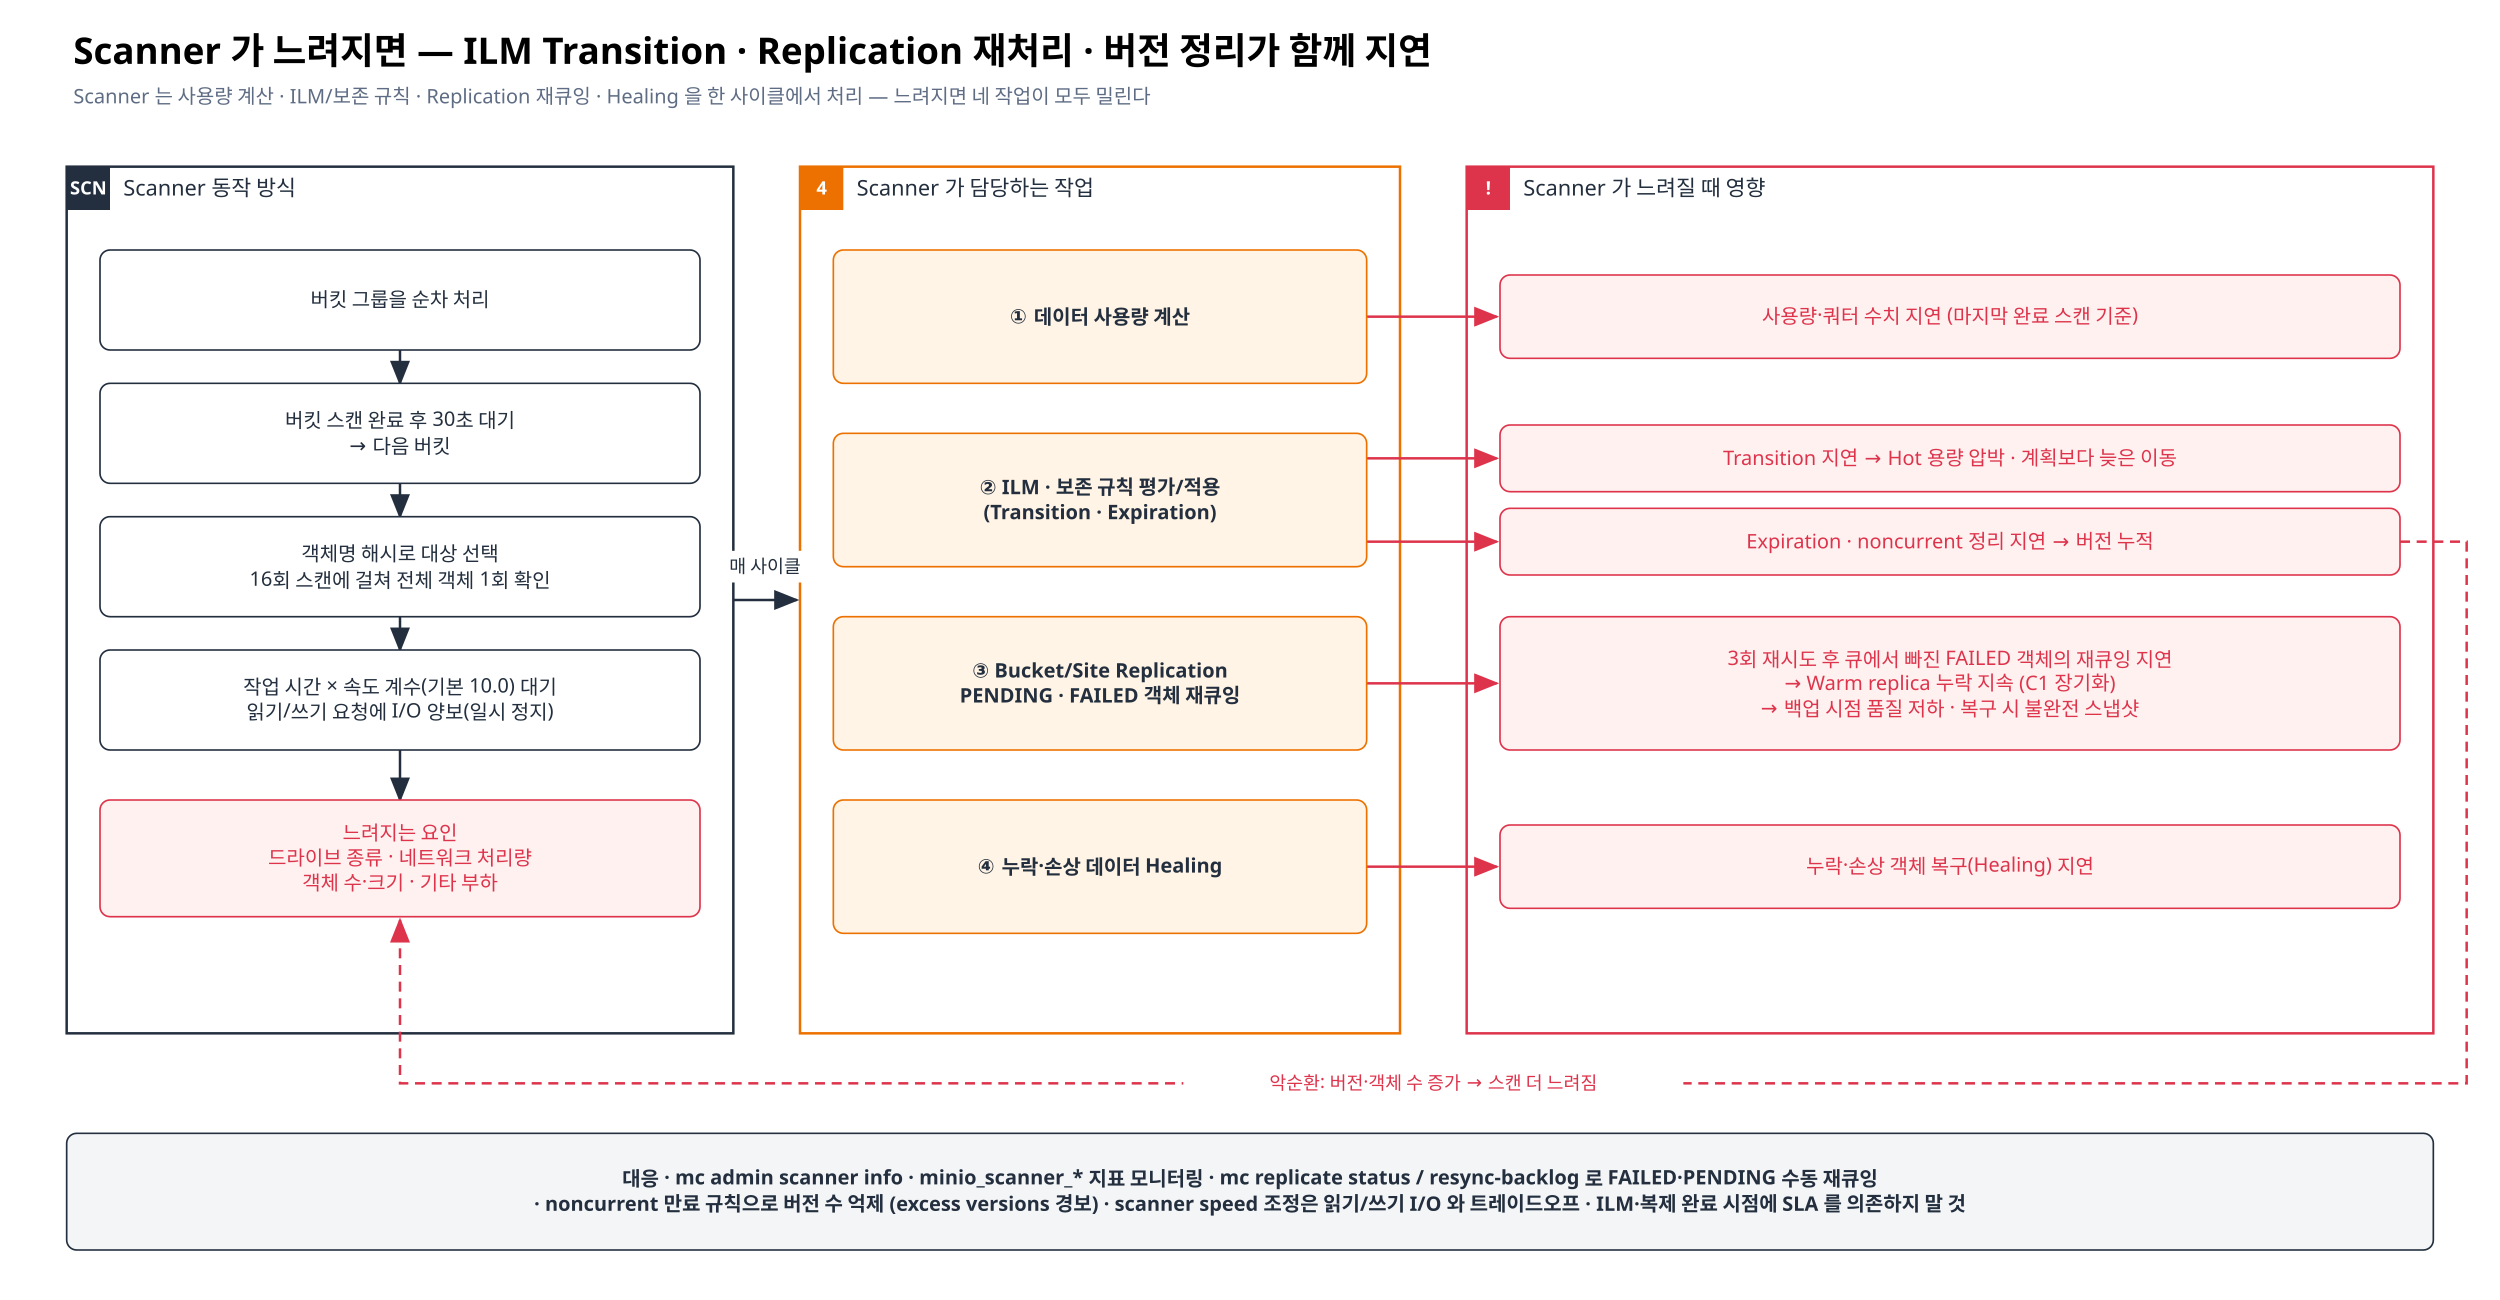
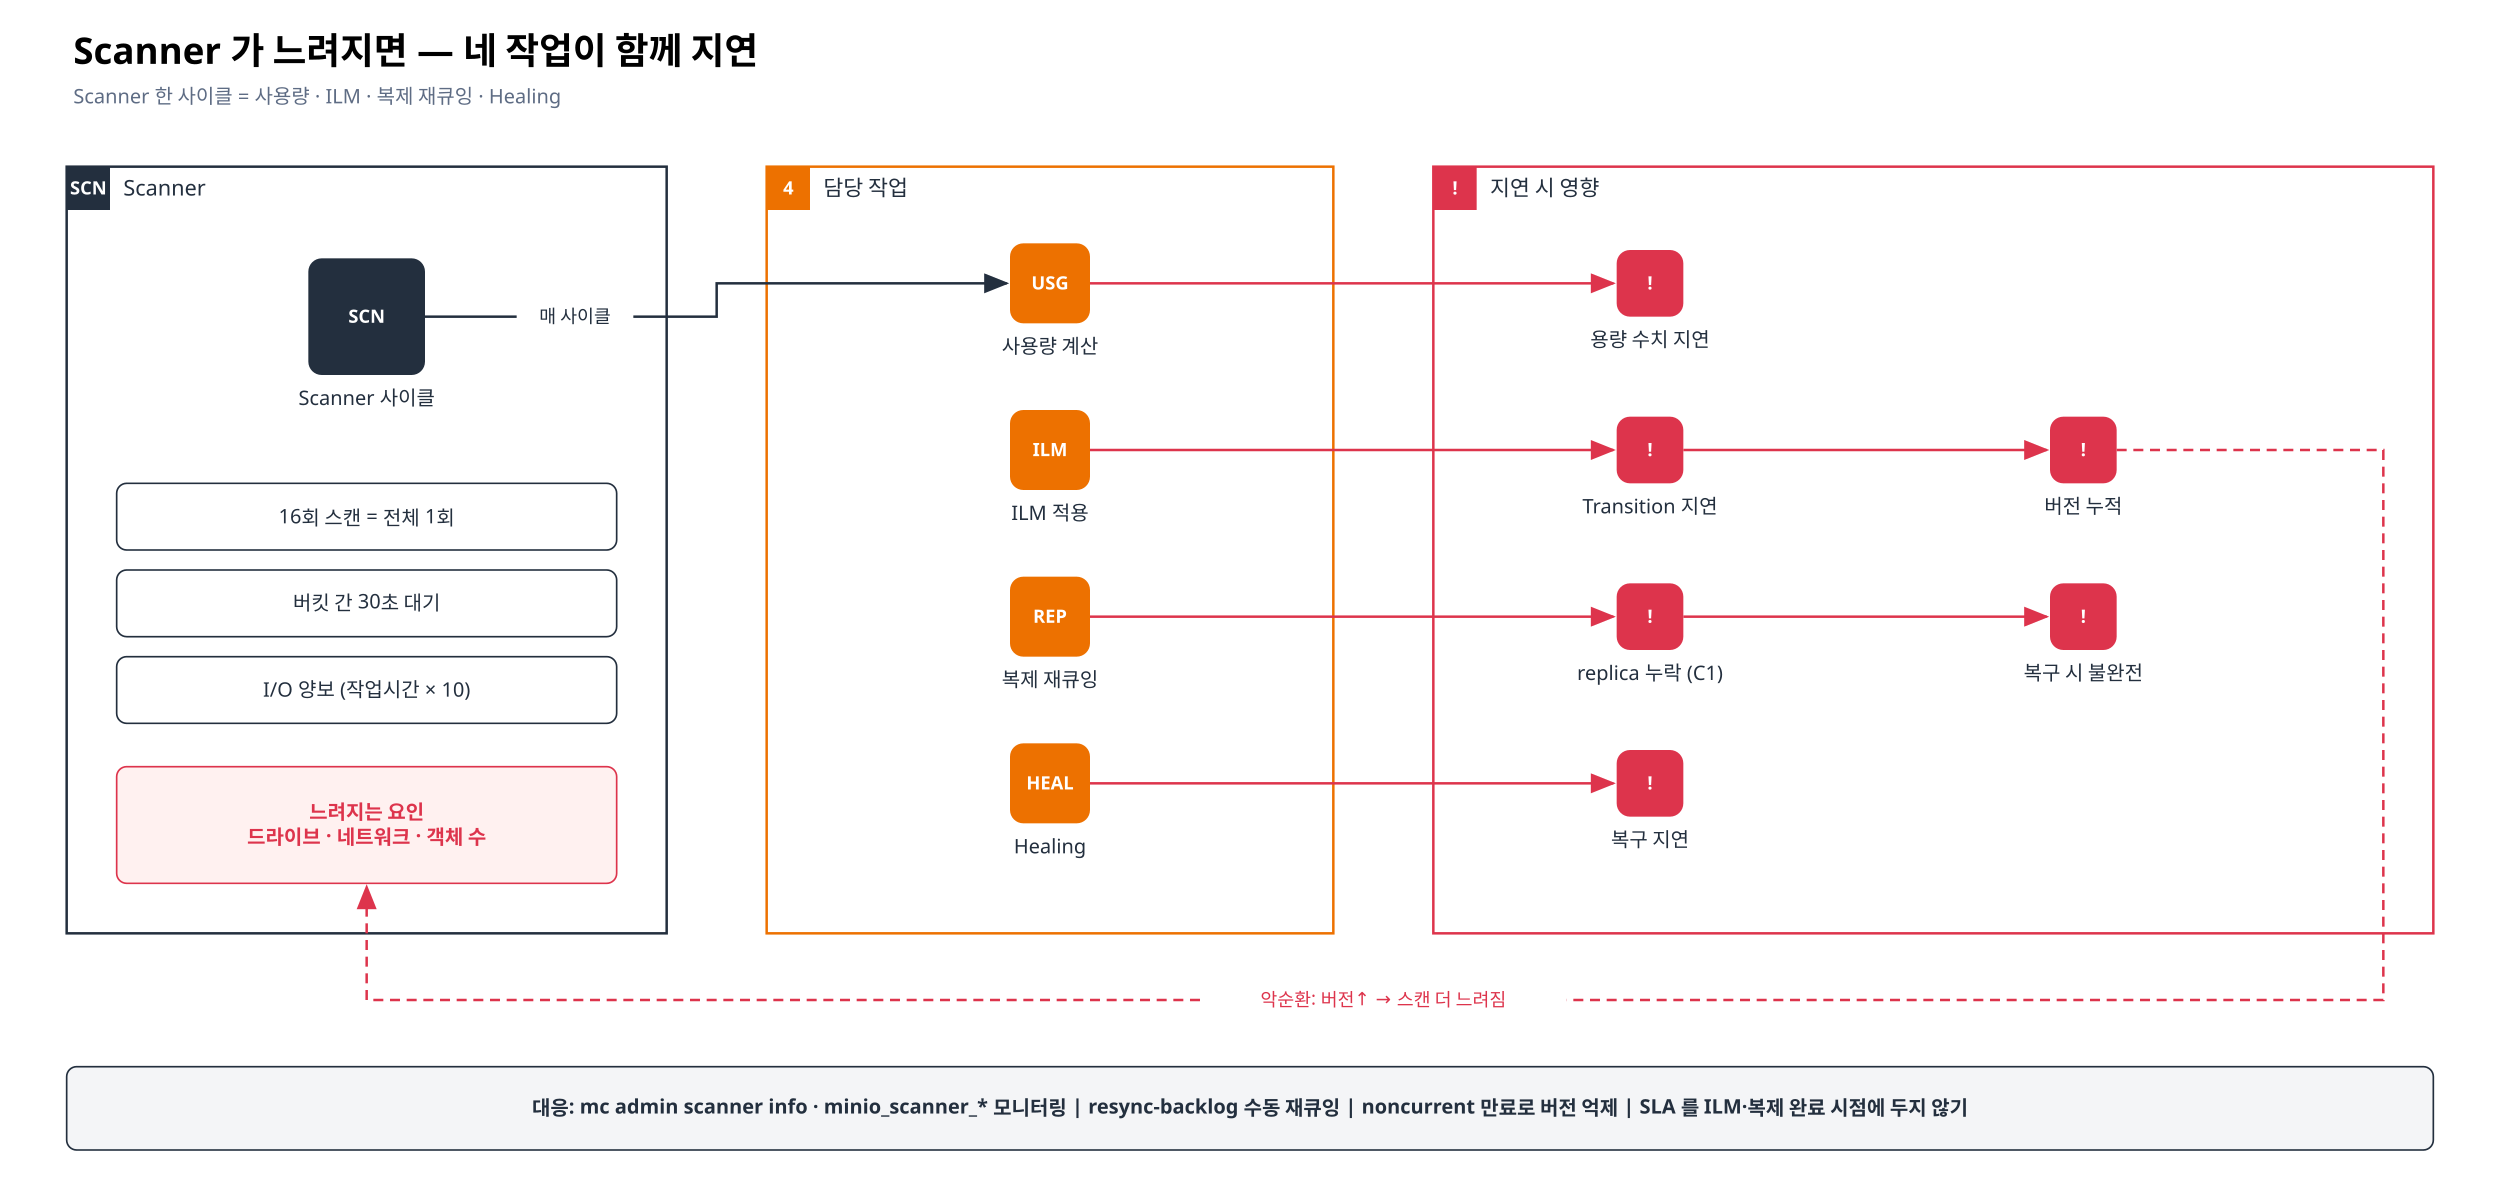
- <svg xmlns="http://www.w3.org/2000/svg" width="1500" height="780" font-family="sans-serif">
+ <svg xmlns="http://www.w3.org/2000/svg" width="1500" height="720" font-family="sans-serif">
  <rect width="100%" height="100%" fill="#fff" />
  <defs>
    <marker id="a" markerWidth="10" markerHeight="8" refX="9" refY="4" orient="auto-start-reverse">
      <path d="M0,0 L10,4 L0,8 z" fill="context-stroke" />
    </marker>
  </defs>
-   <rect x="40" y="100" width="400" height="520" fill="#FFFFFF" stroke="#232F3E" stroke-width="1.5" />
+   <rect x="40" y="100" width="360" height="460" fill="#FFFFFF" stroke="#232F3E" stroke-width="1.5" />
  <rect x="40" y="100" width="26" height="26" fill="#232F3E" />
  <text x="53.0" y="116.667" font-size="11" fill="#FFFFFF" text-anchor="middle" font-weight="bold">SCN</text>
-   <text x="74" y="117.333" font-size="13" fill="#232F3E" text-anchor="start" font-weight="normal">Scanner 동작 방식</text>
-   <rect x="480" y="100" width="360" height="520" fill="#FFFFFF" stroke="#ED7100" stroke-width="1.5" />
-   <rect x="480" y="100" width="26" height="26" fill="#ED7100" />
-   <text x="493.0" y="116.667" font-size="11" fill="#FFFFFF" text-anchor="middle" font-weight="bold">4</text>
-   <text x="514" y="117.333" font-size="13" fill="#232F3E" text-anchor="start" font-weight="normal">Scanner 가 담당하는 작업</text>
-   <rect x="880" y="100" width="580" height="520" fill="#FFFFFF" stroke="#DD344C" stroke-width="1.5" />
-   <rect x="880" y="100" width="26" height="26" fill="#DD344C" />
-   <text x="893.0" y="116.667" font-size="11" fill="#FFFFFF" text-anchor="middle" font-weight="bold">!</text>
-   <text x="914" y="117.333" font-size="13" fill="#232F3E" text-anchor="start" font-weight="normal">Scanner 가 느려질 때 영향</text>
-   <polyline points="240.0,210.0 240.0,230.0" fill="none" stroke="#232F3E" stroke-width="1.5" marker-end="url(#a)" />
-   <polyline points="240.0,290.0 240.0,310.0" fill="none" stroke="#232F3E" stroke-width="1.5" marker-end="url(#a)" />
-   <polyline points="240.0,370.0 240.0,390.0" fill="none" stroke="#232F3E" stroke-width="1.5" marker-end="url(#a)" />
-   <polyline points="240.0,450.0 240.0,480.0" fill="none" stroke="#232F3E" stroke-width="1.5" marker-end="url(#a)" />
-   <polyline points="440.0,360.0 478.0,360.0" fill="none" stroke="#232F3E" stroke-width="1.5" marker-end="url(#a)" />
-   <polyline points="820.0,190.0 898.0,190.0" fill="none" stroke="#DD344C" stroke-width="1.5" marker-end="url(#a)" />
-   <polyline points="820.0,275.0 898.0,275.0" fill="none" stroke="#DD344C" stroke-width="1.5" marker-end="url(#a)" />
-   <polyline points="820.0,325.0 898.0,325.0" fill="none" stroke="#DD344C" stroke-width="1.5" marker-end="url(#a)" />
-   <polyline points="820.0,410.0 898.0,410.0" fill="none" stroke="#DD344C" stroke-width="1.5" marker-end="url(#a)" />
-   <polyline points="820.0,520.0 898.0,520.0" fill="none" stroke="#DD344C" stroke-width="1.5" marker-end="url(#a)" />
-   <polyline points="1440.0,325.0 1480.0,325.0 1480.0,650.0 240.0,650.0 240.0,552.0" fill="none" stroke="#DD344C" stroke-width="1.5" stroke-dasharray="6 4" marker-end="url(#a)" />
-   <rect x="60" y="150" width="360" height="60" rx="6" fill="#FFFFFF" stroke="#232F3E" />
-   <text x="240.0" y="184.0" font-size="12" fill="#232F3E" text-anchor="middle" font-weight="normal">버킷 그룹을 순차 처리</text>
-   <rect x="60" y="230" width="360" height="60" rx="6" fill="#FFFFFF" stroke="#232F3E" />
-   <text x="240.0" y="256.5" font-size="12" fill="#232F3E" text-anchor="middle" font-weight="normal">버킷 스캔 완료 후 30초 대기</text>
-   <text x="240.0" y="271.5" font-size="12" fill="#232F3E" text-anchor="middle" font-weight="normal">→ 다음 버킷</text>
-   <rect x="60" y="310" width="360" height="60" rx="6" fill="#FFFFFF" stroke="#232F3E" />
-   <text x="240.0" y="336.5" font-size="12" fill="#232F3E" text-anchor="middle" font-weight="normal">객체명 해시로 대상 선택</text>
-   <text x="240.0" y="351.5" font-size="12" fill="#232F3E" text-anchor="middle" font-weight="normal">16회 스캔에 걸쳐 전체 객체 1회 확인</text>
-   <rect x="60" y="390" width="360" height="60" rx="6" fill="#FFFFFF" stroke="#232F3E" />
-   <text x="240.0" y="416.5" font-size="12" fill="#232F3E" text-anchor="middle" font-weight="normal">작업 시간 × 속도 계수(기본 10.0) 대기</text>
-   <text x="240.0" y="431.5" font-size="12" fill="#232F3E" text-anchor="middle" font-weight="normal">읽기/쓰기 요청에 I/O 양보(일시 정지)</text>
-   <rect x="60" y="480" width="360" height="70" rx="6" fill="#FFF1F0" stroke="#DD344C" />
-   <text x="240.0" y="504.0" font-size="12" fill="#DD344C" text-anchor="middle" font-weight="normal">느려지는 요인</text>
-   <text x="240.0" y="519.0" font-size="12" fill="#DD344C" text-anchor="middle" font-weight="normal">드라이브 종류 · 네트워크 처리량</text>
-   <text x="240.0" y="534.0" font-size="12" fill="#DD344C" text-anchor="middle" font-weight="normal">객체 수·크기 · 기타 부하</text>
-   <rect x="500" y="150" width="320" height="80" rx="6" fill="#FFF4E5" stroke="#ED7100" />
-   <text x="660.0" y="194.0" font-size="12" fill="#232F3E" text-anchor="middle" font-weight="bold">① 데이터 사용량 계산</text>
-   <rect x="500" y="260" width="320" height="80" rx="6" fill="#FFF4E5" stroke="#ED7100" />
-   <text x="660.0" y="296.5" font-size="12" fill="#232F3E" text-anchor="middle" font-weight="bold">② ILM · 보존 규칙 평가/적용</text>
-   <text x="660.0" y="311.5" font-size="12" fill="#232F3E" text-anchor="middle" font-weight="bold">(Transition · Expiration)</text>
-   <rect x="500" y="370" width="320" height="80" rx="6" fill="#FFF4E5" stroke="#ED7100" />
-   <text x="660.0" y="406.5" font-size="12" fill="#232F3E" text-anchor="middle" font-weight="bold">③ Bucket/Site Replication</text>
-   <text x="660.0" y="421.5" font-size="12" fill="#232F3E" text-anchor="middle" font-weight="bold">PENDING · FAILED 객체 재큐잉</text>
-   <rect x="500" y="480" width="320" height="80" rx="6" fill="#FFF4E5" stroke="#ED7100" />
-   <text x="660.0" y="524.0" font-size="12" fill="#232F3E" text-anchor="middle" font-weight="bold">④ 누락·손상 데이터 Healing</text>
-   <rect x="900" y="165" width="540" height="50" rx="6" fill="#FFF1F0" stroke="#DD344C" />
-   <text x="1170.0" y="194.0" font-size="12" fill="#DD344C" text-anchor="middle" font-weight="normal">사용량·쿼터 수치 지연 (마지막 완료 스캔 기준)</text>
-   <rect x="900" y="255" width="540" height="40" rx="6" fill="#FFF1F0" stroke="#DD344C" />
-   <text x="1170.0" y="279.0" font-size="12" fill="#DD344C" text-anchor="middle" font-weight="normal">Transition 지연 → Hot 용량 압박 · 계획보다 늦은 이동</text>
-   <rect x="900" y="305" width="540" height="40" rx="6" fill="#FFF1F0" stroke="#DD344C" />
-   <text x="1170.0" y="329.0" font-size="12" fill="#DD344C" text-anchor="middle" font-weight="normal">Expiration · noncurrent 정리 지연 → 버전 누적</text>
-   <rect x="900" y="370" width="540" height="80" rx="6" fill="#FFF1F0" stroke="#DD344C" />
-   <text x="1170.0" y="399.0" font-size="12" fill="#DD344C" text-anchor="middle" font-weight="normal">3회 재시도 후 큐에서 빠진 FAILED 객체의 재큐잉 지연</text>
-   <text x="1170.0" y="414.0" font-size="12" fill="#DD344C" text-anchor="middle" font-weight="normal">→ Warm replica 누락 지속 (C1 장기화)</text>
-   <text x="1170.0" y="429.0" font-size="12" fill="#DD344C" text-anchor="middle" font-weight="normal">→ 백업 시점 품질 저하 · 복구 시 불완전 스냅샷</text>
-   <rect x="900" y="495" width="540" height="50" rx="6" fill="#FFF1F0" stroke="#DD344C" />
-   <text x="1170.0" y="524.0" font-size="12" fill="#DD344C" text-anchor="middle" font-weight="normal">누락·손상 객체 복구(Healing) 지연</text>
-   <rect x="40" y="680" width="1420" height="70" rx="6" fill="#F4F5F7" stroke="#232F3E" />
-   <text x="750.0" y="711.5" font-size="12" fill="#232F3E" text-anchor="middle" font-weight="bold">대응  ·  mc admin scanner info · minio_scanner_* 지표 모니터링   ·   mc replicate status / resync-backlog 로 FAILED·PENDING 수동 재큐잉</text>
-   <text x="750.0" y="726.5" font-size="12" fill="#232F3E" text-anchor="middle" font-weight="bold">·  noncurrent 만료 규칙으로 버전 수 억제 (excess versions 경보)   ·   scanner speed 조정은 읽기/쓰기 I/O 와 트레이드오프   ·   ILM·복제 완료 시점에 SLA 를 의존하지 말 것</text>
-   <text x="44" y="38.333" font-size="22" fill="#000000" text-anchor="start" font-weight="bold">Scanner 가 느려지면 — ILM Transition · Replication 재처리 · 버전 정리가 함께 지연</text>
-   <text x="44" y="62.0" font-size="12" fill="#5E6C84" text-anchor="start" font-weight="normal">Scanner 는 사용량 계산 · ILM/보존 규칙 · Replication 재큐잉 · Healing 을 한 사이클에서 처리 — 느려지면 네 작업이 모두 밀린다</text>
-   <rect x="429.0" y="330.5" width="60" height="19" fill="#FFFFFF" />
-   <text x="459.0" y="343.667" font-size="11" fill="#232F3E" text-anchor="middle" font-weight="normal">매 사이클</text>
-   <rect x="710.0" y="640.5" width="300" height="19" fill="#FFFFFF" />
-   <text x="860.0" y="653.667" font-size="11" fill="#DD344C" text-anchor="middle" font-weight="normal">악순환: 버전·객체 수 증가 → 스캔 더 느려짐</text>
+   <text x="74" y="117.333" font-size="13" fill="#232F3E" text-anchor="start" font-weight="normal">Scanner</text>
+   <rect x="460" y="100" width="340" height="460" fill="#FFFFFF" stroke="#ED7100" stroke-width="1.5" />
+   <rect x="460" y="100" width="26" height="26" fill="#ED7100" />
+   <text x="473.0" y="116.667" font-size="11" fill="#FFFFFF" text-anchor="middle" font-weight="bold">4</text>
+   <text x="494" y="117.333" font-size="13" fill="#232F3E" text-anchor="start" font-weight="normal">담당 작업</text>
+   <rect x="860" y="100" width="600" height="460" fill="#FFFFFF" stroke="#DD344C" stroke-width="1.5" />
+   <rect x="860" y="100" width="26" height="26" fill="#DD344C" />
+   <text x="873.0" y="116.667" font-size="11" fill="#FFFFFF" text-anchor="middle" font-weight="bold">!</text>
+   <text x="894" y="117.333" font-size="13" fill="#232F3E" text-anchor="start" font-weight="normal">지연 시 영향</text>
+   <polyline points="255.0,190.0 430.0,190.0 430.0,170.0 604.0,170.0" fill="none" stroke="#232F3E" stroke-width="1.5" marker-end="url(#a)" />
+   <polyline points="654.0,170.0 968.0,170.0" fill="none" stroke="#DD344C" stroke-width="1.5" marker-end="url(#a)" />
+   <polyline points="654.0,270.0 968.0,270.0" fill="none" stroke="#DD344C" stroke-width="1.5" marker-end="url(#a)" />
+   <polyline points="654.0,370.0 968.0,370.0" fill="none" stroke="#DD344C" stroke-width="1.5" marker-end="url(#a)" />
+   <polyline points="654.0,470.0 968.0,470.0" fill="none" stroke="#DD344C" stroke-width="1.5" marker-end="url(#a)" />
+   <polyline points="1010.0,270.0 1228.0,270.0" fill="none" stroke="#DD344C" stroke-width="1.5" marker-end="url(#a)" />
+   <polyline points="1010.0,370.0 1228.0,370.0" fill="none" stroke="#DD344C" stroke-width="1.5" marker-end="url(#a)" />
+   <polyline points="1270.0,270.0 1430.0,270.0 1430.0,600.0 220.0,600.0 220.0,532.0" fill="none" stroke="#DD344C" stroke-width="1.5" stroke-dasharray="6 4" marker-end="url(#a)" />
+   <rect x="185.0" y="155.0" width="70" height="70" rx="8" fill="#232F3E" />
+   <text x="220.0" y="193.667" font-size="11" fill="#FFFFFF" text-anchor="middle" font-weight="bold">SCN</text>
+   <rect x="70" y="290" width="300" height="40" rx="6" fill="#FFFFFF" stroke="#232F3E" />
+   <text x="220.0" y="314.0" font-size="12" fill="#232F3E" text-anchor="middle" font-weight="normal">16회 스캔 = 전체 1회</text>
+   <rect x="70" y="342" width="300" height="40" rx="6" fill="#FFFFFF" stroke="#232F3E" />
+   <text x="220.0" y="366.0" font-size="12" fill="#232F3E" text-anchor="middle" font-weight="normal">버킷 간 30초 대기</text>
+   <rect x="70" y="394" width="300" height="40" rx="6" fill="#FFFFFF" stroke="#232F3E" />
+   <text x="220.0" y="418.0" font-size="12" fill="#232F3E" text-anchor="middle" font-weight="normal">I/O 양보 (작업시간 × 10)</text>
+   <rect x="70" y="460" width="300" height="70" rx="6" fill="#FFF1F0" stroke="#DD344C" />
+   <text x="220.0" y="491.5" font-size="12" fill="#DD344C" text-anchor="middle" font-weight="bold">느려지는 요인</text>
+   <text x="220.0" y="506.5" font-size="12" fill="#DD344C" text-anchor="middle" font-weight="bold">드라이브 · 네트워크 · 객체 수</text>
+   <rect x="606.0" y="146.0" width="48" height="48" rx="8" fill="#ED7100" />
+   <text x="630.0" y="173.667" font-size="11" fill="#FFFFFF" text-anchor="middle" font-weight="bold">USG</text>
+   <rect x="606.0" y="246.0" width="48" height="48" rx="8" fill="#ED7100" />
+   <text x="630.0" y="273.667" font-size="11" fill="#FFFFFF" text-anchor="middle" font-weight="bold">ILM</text>
+   <rect x="606.0" y="346.0" width="48" height="48" rx="8" fill="#ED7100" />
+   <text x="630.0" y="373.667" font-size="11" fill="#FFFFFF" text-anchor="middle" font-weight="bold">REP</text>
+   <rect x="606.0" y="446.0" width="48" height="48" rx="8" fill="#ED7100" />
+   <text x="630.0" y="473.667" font-size="11" fill="#FFFFFF" text-anchor="middle" font-weight="bold">HEAL</text>
+   <rect x="970.0" y="150.0" width="40" height="40" rx="8" fill="#DD344C" />
+   <text x="990.0" y="173.667" font-size="11" fill="#FFFFFF" text-anchor="middle" font-weight="bold">!</text>
+   <rect x="970.0" y="250.0" width="40" height="40" rx="8" fill="#DD344C" />
+   <text x="990.0" y="273.667" font-size="11" fill="#FFFFFF" text-anchor="middle" font-weight="bold">!</text>
+   <rect x="1230.0" y="250.0" width="40" height="40" rx="8" fill="#DD344C" />
+   <text x="1250.0" y="273.667" font-size="11" fill="#FFFFFF" text-anchor="middle" font-weight="bold">!</text>
+   <rect x="970.0" y="350.0" width="40" height="40" rx="8" fill="#DD344C" />
+   <text x="990.0" y="373.667" font-size="11" fill="#FFFFFF" text-anchor="middle" font-weight="bold">!</text>
+   <rect x="1230.0" y="350.0" width="40" height="40" rx="8" fill="#DD344C" />
+   <text x="1250.0" y="373.667" font-size="11" fill="#FFFFFF" text-anchor="middle" font-weight="bold">!</text>
+   <rect x="970.0" y="450.0" width="40" height="40" rx="8" fill="#DD344C" />
+   <text x="990.0" y="473.667" font-size="11" fill="#FFFFFF" text-anchor="middle" font-weight="bold">!</text>
+   <rect x="40" y="640" width="1420" height="50" rx="6" fill="#F4F5F7" stroke="#232F3E" />
+   <text x="750.0" y="669.0" font-size="12" fill="#232F3E" text-anchor="middle" font-weight="bold">대응: mc admin scanner info · minio_scanner_* 모니터링 | resync-backlog 수동 재큐잉 | noncurrent 만료로 버전 억제 | SLA 를 ILM·복제 완료 시점에 두지 않기</text>
+   <text x="44" y="38.333" font-size="22" fill="#000000" text-anchor="start" font-weight="bold">Scanner 가 느려지면 — 네 작업이 함께 지연</text>
+   <text x="44" y="62.0" font-size="12" fill="#5E6C84" text-anchor="start" font-weight="normal">Scanner 한 사이클 = 사용량 · ILM · 복제 재큐잉 · Healing</text>
+   <text x="220.0" y="243.0" font-size="12" fill="#232F3E" text-anchor="middle" font-weight="normal">Scanner 사이클</text>
+   <text x="630.0" y="212.0" font-size="12" fill="#232F3E" text-anchor="middle" font-weight="normal">사용량 계산</text>
+   <text x="630.0" y="312.0" font-size="12" fill="#232F3E" text-anchor="middle" font-weight="normal">ILM 적용</text>
+   <text x="630.0" y="412.0" font-size="12" fill="#232F3E" text-anchor="middle" font-weight="normal">복제 재큐잉</text>
+   <text x="630.0" y="512.0" font-size="12" fill="#232F3E" text-anchor="middle" font-weight="normal">Healing</text>
+   <rect x="310.0" y="180.5" width="70" height="19" fill="#FFFFFF" />
+   <text x="345.0" y="193.667" font-size="11" fill="#232F3E" text-anchor="middle" font-weight="normal">매 사이클</text>
+   <text x="990.0" y="208.0" font-size="12" fill="#232F3E" text-anchor="middle" font-weight="normal">용량 수치 지연</text>
+   <text x="990.0" y="308.0" font-size="12" fill="#232F3E" text-anchor="middle" font-weight="normal">Transition 지연</text>
+   <text x="1250.0" y="308.0" font-size="12" fill="#232F3E" text-anchor="middle" font-weight="normal">버전 누적</text>
+   <text x="990.0" y="408.0" font-size="12" fill="#232F3E" text-anchor="middle" font-weight="normal">replica 누락 (C1)</text>
+   <text x="1250.0" y="408.0" font-size="12" fill="#232F3E" text-anchor="middle" font-weight="normal">복구 시 불완전</text>
+   <text x="990.0" y="508.0" font-size="12" fill="#232F3E" text-anchor="middle" font-weight="normal">복구 지연</text>
+   <rect x="720.0" y="590.5" width="220" height="19" fill="#FFFFFF" />
+   <text x="830.0" y="603.667" font-size="11" fill="#DD344C" text-anchor="middle" font-weight="normal">악순환: 버전↑ → 스캔 더 느려짐</text>
</svg>
